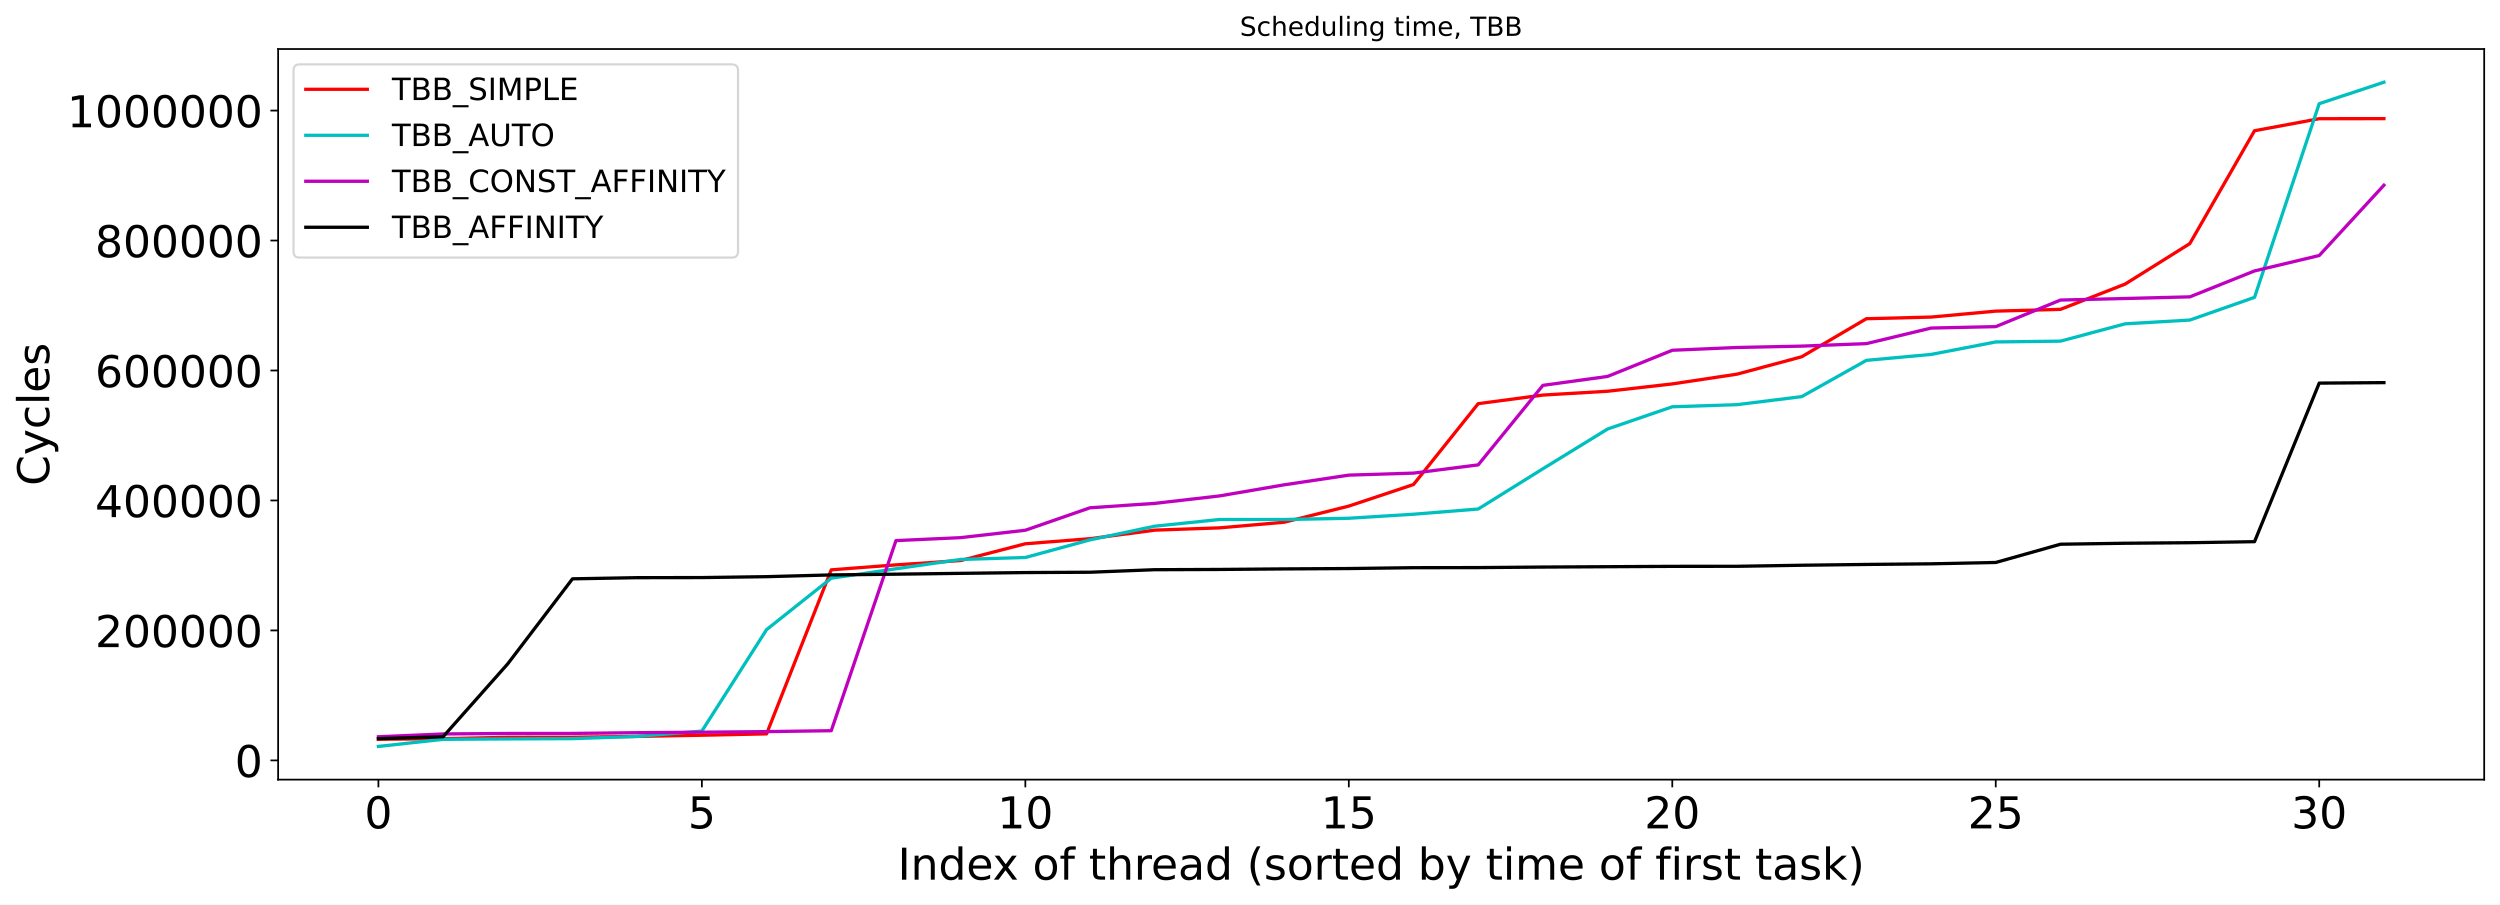
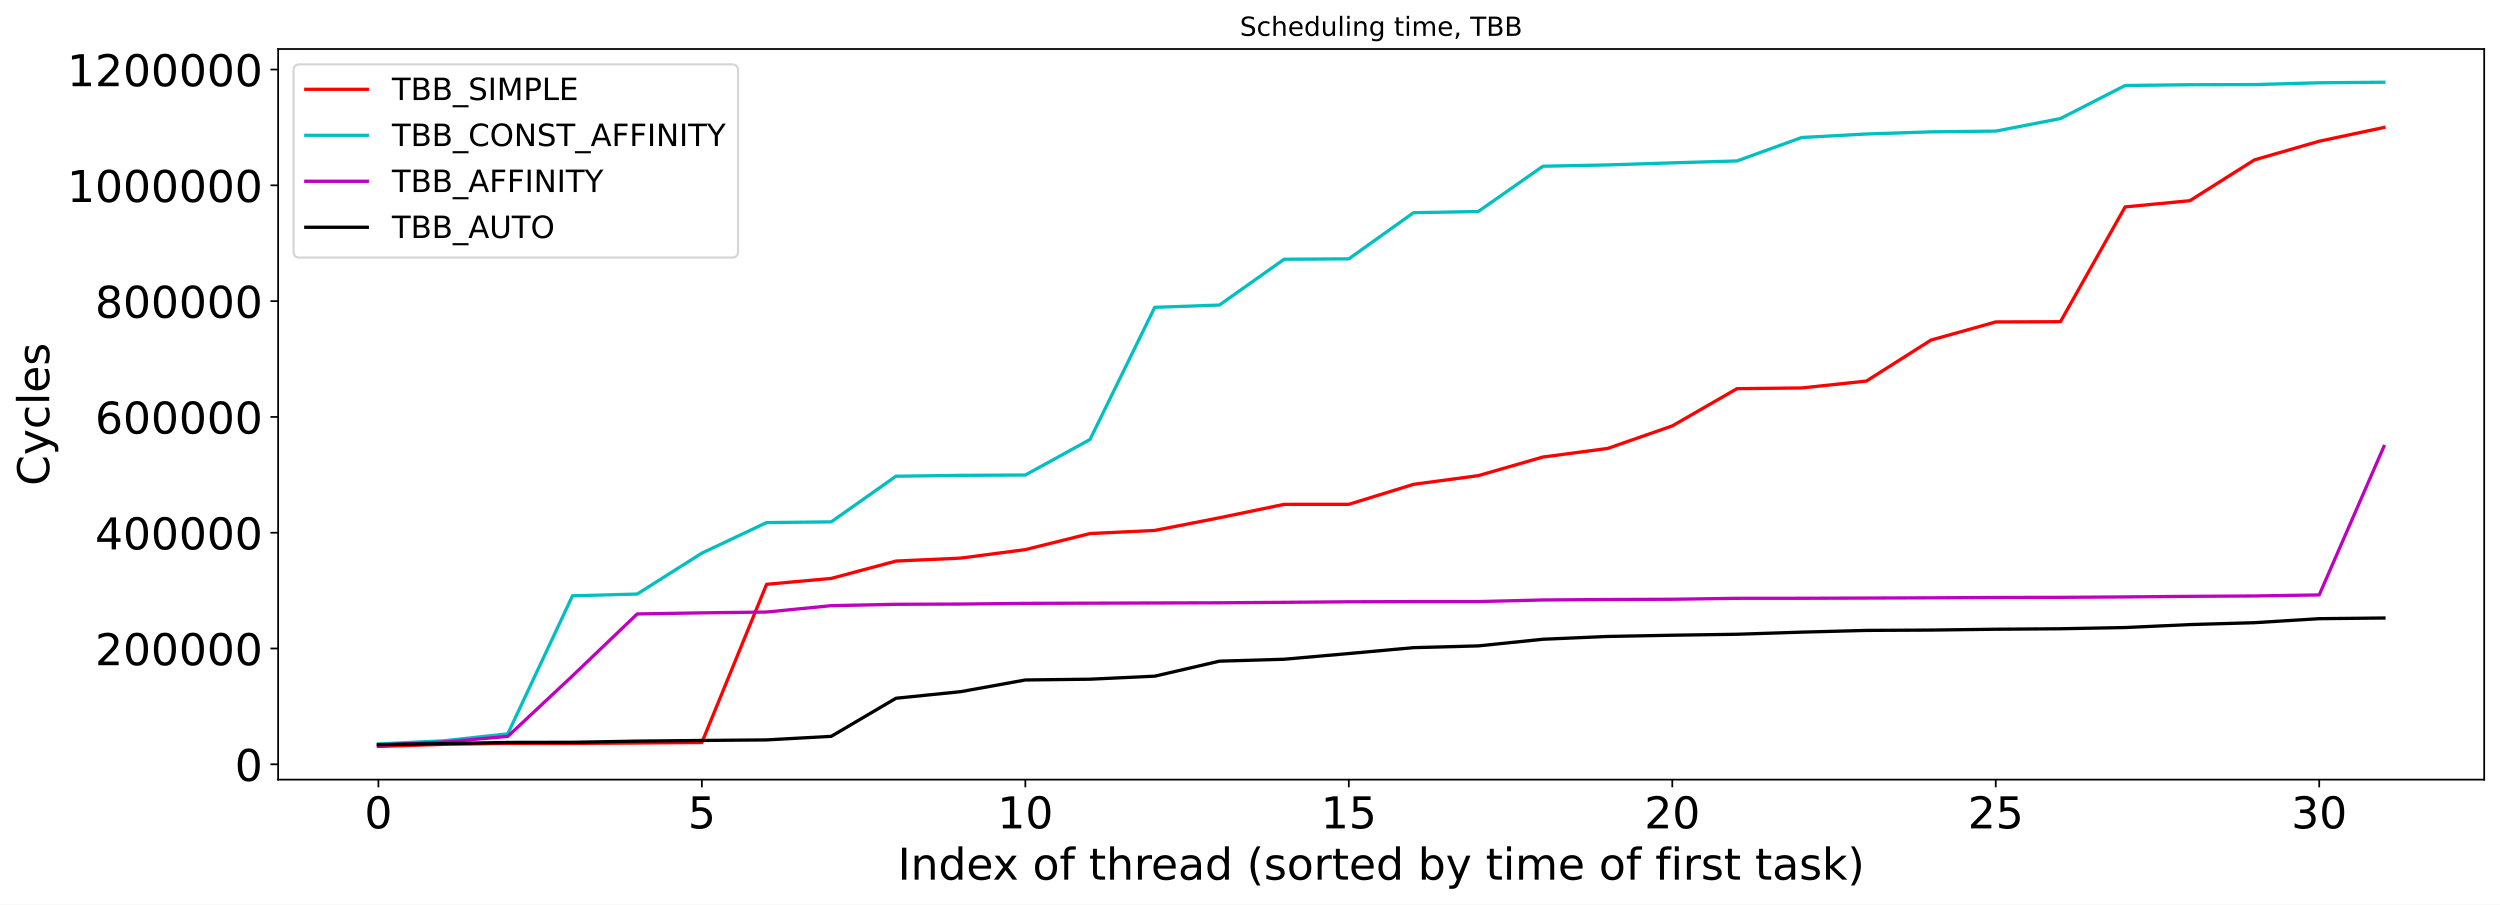
<svg xmlns="http://www.w3.org/2000/svg" xmlns:xlink="http://www.w3.org/1999/xlink" width="1138.231pt" height="411.871pt" viewBox="0 0 1138.231 411.871" version="1.1">
  <defs>
    <style type="text/css">*{stroke-linejoin: round; stroke-linecap: butt}</style>
  </defs>
  <g id="figure_1">
    <g id="patch_1">
      <path d="M 0 411.871  L 1138.231 411.871  L 1138.231 0  L 0 0  z " style="fill: #ffffff" />
    </g>
    <g id="axes_1">
      <g id="patch_2">
        <path d="M 126.631 354.958  L 1131.031 354.958  L 1131.031 22.318  L 126.631 22.318  z " style="fill: #ffffff" />
      </g>
      <g id="matplotlib.axis_1">
        <g id="xtick_1">
          <g id="line2d_1">
            <defs>
-               <path id="m6d38d737e7" d="M 0 0  L 0 3.5  " style="stroke: #000000; stroke-width: 0.8" />
-             </defs>
-             <g>
-               <use xlink:href="#m6d38d737e7" x="172.286" y="354.958" style="stroke: #000000; stroke-width: 0.8" />
+               <path id="m5d845eb200" d="M 0 0  L 0 3.5  " style="stroke: #000000; stroke-width: 0.8" />
+             </defs>
+             <g>
+               <use xlink:href="#m5d845eb200" x="172.286" y="354.958" style="stroke: #000000; stroke-width: 0.8" />
            </g>
          </g>
          <g id="text_1">
            <g transform="translate(165.9233 377.155) scale(0.2 -0.2)">
              <defs>
                <path id="DejaVuSans-30" d="M 2034 4250  Q 1547 4250 1301 3770  Q 1056 3291 1056 2328  Q 1056 1369 1301 889  Q 1547 409 2034 409  Q 2525 409 2770 889  Q 3016 1369 3016 2328  Q 3016 3291 2770 3770  Q 2525 4250 2034 4250  z M 2034 4750  Q 2819 4750 3233 4129  Q 3647 3509 3647 2328  Q 3647 1150 3233 529  Q 2819 -91 2034 -91  Q 1250 -91 836 529  Q 422 1150 422 2328  Q 422 3509 836 4129  Q 1250 4750 2034 4750  z " transform="scale(0.015625)" />
              </defs>
              <use xlink:href="#DejaVuSans-30" />
            </g>
          </g>
        </g>
        <g id="xtick_2">
          <g id="line2d_2">
            <g>
-               <use xlink:href="#m6d38d737e7" x="319.559" y="354.958" style="stroke: #000000; stroke-width: 0.8" />
+               <use xlink:href="#m5d845eb200" x="319.559" y="354.958" style="stroke: #000000; stroke-width: 0.8" />
            </g>
          </g>
          <g id="text_2">
            <g transform="translate(313.196 377.155) scale(0.2 -0.2)">
              <defs>
                <path id="DejaVuSans-35" d="M 691 4666  L 3169 4666  L 3169 4134  L 1269 4134  L 1269 2991  Q 1406 3038 1543 3061  Q 1681 3084 1819 3084  Q 2600 3084 3056 2656  Q 3513 2228 3513 1497  Q 3513 744 3044 326  Q 2575 -91 1722 -91  Q 1428 -91 1123 -41  Q 819 9 494 109  L 494 744  Q 775 591 1075 516  Q 1375 441 1709 441  Q 2250 441 2565 725  Q 2881 1009 2881 1497  Q 2881 1984 2565 2268  Q 2250 2553 1709 2553  Q 1456 2553 1204 2497  Q 953 2441 691 2322  L 691 4666  z " transform="scale(0.015625)" />
              </defs>
              <use xlink:href="#DejaVuSans-35" />
            </g>
          </g>
        </g>
        <g id="xtick_3">
          <g id="line2d_3">
            <g>
-               <use xlink:href="#m6d38d737e7" x="466.831" y="354.958" style="stroke: #000000; stroke-width: 0.8" />
+               <use xlink:href="#m5d845eb200" x="466.831" y="354.958" style="stroke: #000000; stroke-width: 0.8" />
            </g>
          </g>
          <g id="text_3">
            <g transform="translate(454.1062 377.155) scale(0.2 -0.2)">
              <defs>
                <path id="DejaVuSans-31" d="M 794 531  L 1825 531  L 1825 4091  L 703 3866  L 703 4441  L 1819 4666  L 2450 4666  L 2450 531  L 3481 531  L 3481 0  L 794 0  L 794 531  z " transform="scale(0.015625)" />
              </defs>
              <use xlink:href="#DejaVuSans-31" />
              <use xlink:href="#DejaVuSans-30" x="63.623" />
            </g>
          </g>
        </g>
        <g id="xtick_4">
          <g id="line2d_4">
            <g>
-               <use xlink:href="#m6d38d737e7" x="614.104" y="354.958" style="stroke: #000000; stroke-width: 0.8" />
+               <use xlink:href="#m5d845eb200" x="614.104" y="354.958" style="stroke: #000000; stroke-width: 0.8" />
            </g>
          </g>
          <g id="text_4">
            <g transform="translate(601.379 377.155) scale(0.2 -0.2)">
              <use xlink:href="#DejaVuSans-31" />
              <use xlink:href="#DejaVuSans-35" x="63.623" />
            </g>
          </g>
        </g>
        <g id="xtick_5">
          <g id="line2d_5">
            <g>
-               <use xlink:href="#m6d38d737e7" x="761.377" y="354.958" style="stroke: #000000; stroke-width: 0.8" />
+               <use xlink:href="#m5d845eb200" x="761.377" y="354.958" style="stroke: #000000; stroke-width: 0.8" />
            </g>
          </g>
          <g id="text_5">
            <g transform="translate(748.6517 377.155) scale(0.2 -0.2)">
              <defs>
                <path id="DejaVuSans-32" d="M 1228 531  L 3431 531  L 3431 0  L 469 0  L 469 531  Q 828 903 1448 1529  Q 2069 2156 2228 2338  Q 2531 2678 2651 2914  Q 2772 3150 2772 3378  Q 2772 3750 2511 3984  Q 2250 4219 1831 4219  Q 1534 4219 1204 4116  Q 875 4013 500 3803  L 500 4441  Q 881 4594 1212 4672  Q 1544 4750 1819 4750  Q 2544 4750 2975 4387  Q 3406 4025 3406 3419  Q 3406 3131 3298 2873  Q 3191 2616 2906 2266  Q 2828 2175 2409 1742  Q 1991 1309 1228 531  z " transform="scale(0.015625)" />
              </defs>
              <use xlink:href="#DejaVuSans-32" />
              <use xlink:href="#DejaVuSans-30" x="63.623" />
            </g>
          </g>
        </g>
        <g id="xtick_6">
          <g id="line2d_6">
            <g>
-               <use xlink:href="#m6d38d737e7" x="908.649" y="354.958" style="stroke: #000000; stroke-width: 0.8" />
+               <use xlink:href="#m5d845eb200" x="908.649" y="354.958" style="stroke: #000000; stroke-width: 0.8" />
            </g>
          </g>
          <g id="text_6">
            <g transform="translate(895.9244 377.155) scale(0.2 -0.2)">
              <use xlink:href="#DejaVuSans-32" />
              <use xlink:href="#DejaVuSans-35" x="63.623" />
            </g>
          </g>
        </g>
        <g id="xtick_7">
          <g id="line2d_7">
            <g>
-               <use xlink:href="#m6d38d737e7" x="1055.922" y="354.958" style="stroke: #000000; stroke-width: 0.8" />
+               <use xlink:href="#m5d845eb200" x="1055.922" y="354.958" style="stroke: #000000; stroke-width: 0.8" />
            </g>
          </g>
          <g id="text_7">
            <g transform="translate(1043.197 377.155) scale(0.2 -0.2)">
              <defs>
                <path id="DejaVuSans-33" d="M 2597 2516  Q 3050 2419 3304 2112  Q 3559 1806 3559 1356  Q 3559 666 3084 287  Q 2609 -91 1734 -91  Q 1441 -91 1130 -33  Q 819 25 488 141  L 488 750  Q 750 597 1062 519  Q 1375 441 1716 441  Q 2309 441 2620 675  Q 2931 909 2931 1356  Q 2931 1769 2642 2001  Q 2353 2234 1838 2234  L 1294 2234  L 1294 2753  L 1863 2753  Q 2328 2753 2575 2939  Q 2822 3125 2822 3475  Q 2822 3834 2567 4026  Q 2313 4219 1838 4219  Q 1578 4219 1281 4162  Q 984 4106 628 3988  L 628 4550  Q 988 4650 1302 4700  Q 1616 4750 1894 4750  Q 2613 4750 3031 4423  Q 3450 4097 3450 3541  Q 3450 3153 3228 2886  Q 3006 2619 2597 2516  z " transform="scale(0.015625)" />
              </defs>
              <use xlink:href="#DejaVuSans-33" />
              <use xlink:href="#DejaVuSans-30" x="63.623" />
            </g>
          </g>
        </g>
        <g id="text_8">
          <g transform="translate(408.7109 400.5113) scale(0.2 -0.2)">
            <defs>
              <path id="DejaVuSans-49" d="M 628 4666  L 1259 4666  L 1259 0  L 628 0  L 628 4666  z " transform="scale(0.015625)" />
              <path id="DejaVuSans-6e" d="M 3513 2113  L 3513 0  L 2938 0  L 2938 2094  Q 2938 2591 2744 2837  Q 2550 3084 2163 3084  Q 1697 3084 1428 2787  Q 1159 2491 1159 1978  L 1159 0  L 581 0  L 581 3500  L 1159 3500  L 1159 2956  Q 1366 3272 1645 3428  Q 1925 3584 2291 3584  Q 2894 3584 3203 3211  Q 3513 2838 3513 2113  z " transform="scale(0.015625)" />
              <path id="DejaVuSans-64" d="M 2906 2969  L 2906 4863  L 3481 4863  L 3481 0  L 2906 0  L 2906 525  Q 2725 213 2448 61  Q 2172 -91 1784 -91  Q 1150 -91 751 415  Q 353 922 353 1747  Q 353 2572 751 3078  Q 1150 3584 1784 3584  Q 2172 3584 2448 3432  Q 2725 3281 2906 2969  z M 947 1747  Q 947 1113 1208 752  Q 1469 391 1925 391  Q 2381 391 2643 752  Q 2906 1113 2906 1747  Q 2906 2381 2643 2742  Q 2381 3103 1925 3103  Q 1469 3103 1208 2742  Q 947 2381 947 1747  z " transform="scale(0.015625)" />
              <path id="DejaVuSans-65" d="M 3597 1894  L 3597 1613  L 953 1613  Q 991 1019 1311 708  Q 1631 397 2203 397  Q 2534 397 2845 478  Q 3156 559 3463 722  L 3463 178  Q 3153 47 2828 -22  Q 2503 -91 2169 -91  Q 1331 -91 842 396  Q 353 884 353 1716  Q 353 2575 817 3079  Q 1281 3584 2069 3584  Q 2775 3584 3186 3129  Q 3597 2675 3597 1894  z M 3022 2063  Q 3016 2534 2758 2815  Q 2500 3097 2075 3097  Q 1594 3097 1305 2825  Q 1016 2553 972 2059  L 3022 2063  z " transform="scale(0.015625)" />
              <path id="DejaVuSans-78" d="M 3513 3500  L 2247 1797  L 3578 0  L 2900 0  L 1881 1375  L 863 0  L 184 0  L 1544 1831  L 300 3500  L 978 3500  L 1906 2253  L 2834 3500  L 3513 3500  z " transform="scale(0.015625)" />
              <path id="DejaVuSans-20" transform="scale(0.015625)" />
              <path id="DejaVuSans-6f" d="M 1959 3097  Q 1497 3097 1228 2736  Q 959 2375 959 1747  Q 959 1119 1226 758  Q 1494 397 1959 397  Q 2419 397 2687 759  Q 2956 1122 2956 1747  Q 2956 2369 2687 2733  Q 2419 3097 1959 3097  z M 1959 3584  Q 2709 3584 3137 3096  Q 3566 2609 3566 1747  Q 3566 888 3137 398  Q 2709 -91 1959 -91  Q 1206 -91 779 398  Q 353 888 353 1747  Q 353 2609 779 3096  Q 1206 3584 1959 3584  z " transform="scale(0.015625)" />
              <path id="DejaVuSans-66" d="M 2375 4863  L 2375 4384  L 1825 4384  Q 1516 4384 1395 4259  Q 1275 4134 1275 3809  L 1275 3500  L 2222 3500  L 2222 3053  L 1275 3053  L 1275 0  L 697 0  L 697 3053  L 147 3053  L 147 3500  L 697 3500  L 697 3744  Q 697 4328 969 4595  Q 1241 4863 1831 4863  L 2375 4863  z " transform="scale(0.015625)" />
              <path id="DejaVuSans-74" d="M 1172 4494  L 1172 3500  L 2356 3500  L 2356 3053  L 1172 3053  L 1172 1153  Q 1172 725 1289 603  Q 1406 481 1766 481  L 2356 481  L 2356 0  L 1766 0  Q 1100 0 847 248  Q 594 497 594 1153  L 594 3053  L 172 3053  L 172 3500  L 594 3500  L 594 4494  L 1172 4494  z " transform="scale(0.015625)" />
              <path id="DejaVuSans-68" d="M 3513 2113  L 3513 0  L 2938 0  L 2938 2094  Q 2938 2591 2744 2837  Q 2550 3084 2163 3084  Q 1697 3084 1428 2787  Q 1159 2491 1159 1978  L 1159 0  L 581 0  L 581 4863  L 1159 4863  L 1159 2956  Q 1366 3272 1645 3428  Q 1925 3584 2291 3584  Q 2894 3584 3203 3211  Q 3513 2838 3513 2113  z " transform="scale(0.015625)" />
              <path id="DejaVuSans-72" d="M 2631 2963  Q 2534 3019 2420 3045  Q 2306 3072 2169 3072  Q 1681 3072 1420 2755  Q 1159 2438 1159 1844  L 1159 0  L 581 0  L 581 3500  L 1159 3500  L 1159 2956  Q 1341 3275 1631 3429  Q 1922 3584 2338 3584  Q 2397 3584 2469 3576  Q 2541 3569 2628 3553  L 2631 2963  z " transform="scale(0.015625)" />
              <path id="DejaVuSans-61" d="M 2194 1759  Q 1497 1759 1228 1600  Q 959 1441 959 1056  Q 959 750 1161 570  Q 1363 391 1709 391  Q 2188 391 2477 730  Q 2766 1069 2766 1631  L 2766 1759  L 2194 1759  z M 3341 1997  L 3341 0  L 2766 0  L 2766 531  Q 2569 213 2275 61  Q 1981 -91 1556 -91  Q 1019 -91 701 211  Q 384 513 384 1019  Q 384 1609 779 1909  Q 1175 2209 1959 2209  L 2766 2209  L 2766 2266  Q 2766 2663 2505 2880  Q 2244 3097 1772 3097  Q 1472 3097 1187 3025  Q 903 2953 641 2809  L 641 3341  Q 956 3463 1253 3523  Q 1550 3584 1831 3584  Q 2591 3584 2966 3190  Q 3341 2797 3341 1997  z " transform="scale(0.015625)" />
              <path id="DejaVuSans-28" d="M 1984 4856  Q 1566 4138 1362 3434  Q 1159 2731 1159 2009  Q 1159 1288 1364 580  Q 1569 -128 1984 -844  L 1484 -844  Q 1016 -109 783 600  Q 550 1309 550 2009  Q 550 2706 781 3412  Q 1013 4119 1484 4856  L 1984 4856  z " transform="scale(0.015625)" />
              <path id="DejaVuSans-73" d="M 2834 3397  L 2834 2853  Q 2591 2978 2328 3040  Q 2066 3103 1784 3103  Q 1356 3103 1142 2972  Q 928 2841 928 2578  Q 928 2378 1081 2264  Q 1234 2150 1697 2047  L 1894 2003  Q 2506 1872 2764 1633  Q 3022 1394 3022 966  Q 3022 478 2636 193  Q 2250 -91 1575 -91  Q 1294 -91 989 -36  Q 684 19 347 128  L 347 722  Q 666 556 975 473  Q 1284 391 1588 391  Q 1994 391 2212 530  Q 2431 669 2431 922  Q 2431 1156 2273 1281  Q 2116 1406 1581 1522  L 1381 1569  Q 847 1681 609 1914  Q 372 2147 372 2553  Q 372 3047 722 3315  Q 1072 3584 1716 3584  Q 2034 3584 2315 3537  Q 2597 3491 2834 3397  z " transform="scale(0.015625)" />
              <path id="DejaVuSans-62" d="M 3116 1747  Q 3116 2381 2855 2742  Q 2594 3103 2138 3103  Q 1681 3103 1420 2742  Q 1159 2381 1159 1747  Q 1159 1113 1420 752  Q 1681 391 2138 391  Q 2594 391 2855 752  Q 3116 1113 3116 1747  z M 1159 2969  Q 1341 3281 1617 3432  Q 1894 3584 2278 3584  Q 2916 3584 3314 3078  Q 3713 2572 3713 1747  Q 3713 922 3314 415  Q 2916 -91 2278 -91  Q 1894 -91 1617 61  Q 1341 213 1159 525  L 1159 0  L 581 0  L 581 4863  L 1159 4863  L 1159 2969  z " transform="scale(0.015625)" />
              <path id="DejaVuSans-79" d="M 2059 -325  Q 1816 -950 1584 -1140  Q 1353 -1331 966 -1331  L 506 -1331  L 506 -850  L 844 -850  Q 1081 -850 1212 -737  Q 1344 -625 1503 -206  L 1606 56  L 191 3500  L 800 3500  L 1894 763  L 2988 3500  L 3597 3500  L 2059 -325  z " transform="scale(0.015625)" />
              <path id="DejaVuSans-69" d="M 603 3500  L 1178 3500  L 1178 0  L 603 0  L 603 3500  z M 603 4863  L 1178 4863  L 1178 4134  L 603 4134  L 603 4863  z " transform="scale(0.015625)" />
              <path id="DejaVuSans-6d" d="M 3328 2828  Q 3544 3216 3844 3400  Q 4144 3584 4550 3584  Q 5097 3584 5394 3201  Q 5691 2819 5691 2113  L 5691 0  L 5113 0  L 5113 2094  Q 5113 2597 4934 2840  Q 4756 3084 4391 3084  Q 3944 3084 3684 2787  Q 3425 2491 3425 1978  L 3425 0  L 2847 0  L 2847 2094  Q 2847 2600 2669 2842  Q 2491 3084 2119 3084  Q 1678 3084 1418 2786  Q 1159 2488 1159 1978  L 1159 0  L 581 0  L 581 3500  L 1159 3500  L 1159 2956  Q 1356 3278 1631 3431  Q 1906 3584 2284 3584  Q 2666 3584 2933 3390  Q 3200 3197 3328 2828  z " transform="scale(0.015625)" />
              <path id="DejaVuSans-6b" d="M 581 4863  L 1159 4863  L 1159 1991  L 2875 3500  L 3609 3500  L 1753 1863  L 3688 0  L 2938 0  L 1159 1709  L 1159 0  L 581 0  L 581 4863  z " transform="scale(0.015625)" />
              <path id="DejaVuSans-29" d="M 513 4856  L 1013 4856  Q 1481 4119 1714 3412  Q 1947 2706 1947 2009  Q 1947 1309 1714 600  Q 1481 -109 1013 -844  L 513 -844  Q 928 -128 1133 580  Q 1338 1288 1338 2009  Q 1338 2731 1133 3434  Q 928 4138 513 4856  z " transform="scale(0.015625)" />
            </defs>
            <use xlink:href="#DejaVuSans-49" />
            <use xlink:href="#DejaVuSans-6e" x="29.492" />
            <use xlink:href="#DejaVuSans-64" x="92.871" />
            <use xlink:href="#DejaVuSans-65" x="156.348" />
            <use xlink:href="#DejaVuSans-78" x="216.121" />
            <use xlink:href="#DejaVuSans-20" x="275.301" />
            <use xlink:href="#DejaVuSans-6f" x="307.088" />
            <use xlink:href="#DejaVuSans-66" x="368.27" />
            <use xlink:href="#DejaVuSans-20" x="403.475" />
            <use xlink:href="#DejaVuSans-74" x="435.262" />
            <use xlink:href="#DejaVuSans-68" x="474.471" />
            <use xlink:href="#DejaVuSans-72" x="537.85" />
            <use xlink:href="#DejaVuSans-65" x="576.713" />
            <use xlink:href="#DejaVuSans-61" x="638.236" />
            <use xlink:href="#DejaVuSans-64" x="699.516" />
            <use xlink:href="#DejaVuSans-20" x="762.992" />
            <use xlink:href="#DejaVuSans-28" x="794.779" />
            <use xlink:href="#DejaVuSans-73" x="833.793" />
            <use xlink:href="#DejaVuSans-6f" x="885.893" />
            <use xlink:href="#DejaVuSans-72" x="947.074" />
            <use xlink:href="#DejaVuSans-74" x="988.188" />
            <use xlink:href="#DejaVuSans-65" x="1027.396" />
            <use xlink:href="#DejaVuSans-64" x="1088.92" />
            <use xlink:href="#DejaVuSans-20" x="1152.396" />
            <use xlink:href="#DejaVuSans-62" x="1184.184" />
            <use xlink:href="#DejaVuSans-79" x="1247.66" />
            <use xlink:href="#DejaVuSans-20" x="1306.84" />
            <use xlink:href="#DejaVuSans-74" x="1338.627" />
            <use xlink:href="#DejaVuSans-69" x="1377.836" />
            <use xlink:href="#DejaVuSans-6d" x="1405.619" />
            <use xlink:href="#DejaVuSans-65" x="1503.031" />
            <use xlink:href="#DejaVuSans-20" x="1564.555" />
            <use xlink:href="#DejaVuSans-6f" x="1596.342" />
            <use xlink:href="#DejaVuSans-66" x="1657.523" />
            <use xlink:href="#DejaVuSans-20" x="1692.729" />
            <use xlink:href="#DejaVuSans-66" x="1724.516" />
            <use xlink:href="#DejaVuSans-69" x="1759.721" />
            <use xlink:href="#DejaVuSans-72" x="1787.504" />
            <use xlink:href="#DejaVuSans-73" x="1828.617" />
            <use xlink:href="#DejaVuSans-74" x="1880.717" />
            <use xlink:href="#DejaVuSans-20" x="1919.926" />
            <use xlink:href="#DejaVuSans-74" x="1951.713" />
            <use xlink:href="#DejaVuSans-61" x="1990.922" />
            <use xlink:href="#DejaVuSans-73" x="2052.201" />
            <use xlink:href="#DejaVuSans-6b" x="2104.301" />
            <use xlink:href="#DejaVuSans-29" x="2162.211" />
          </g>
        </g>
      </g>
      <g id="matplotlib.axis_2">
        <g id="ytick_1">
          <g id="line2d_8">
            <defs>
-               <path id="m680ac8a73b" d="M 0 0  L -3.5 0  " style="stroke: #000000; stroke-width: 0.8" />
-             </defs>
-             <g>
-               <use xlink:href="#m680ac8a73b" x="126.631" y="346.2" style="stroke: #000000; stroke-width: 0.8" />
+               <path id="mf49d01451c" d="M 0 0  L -3.5 0  " style="stroke: #000000; stroke-width: 0.8" />
+             </defs>
+             <g>
+               <use xlink:href="#mf49d01451c" x="126.631" y="347.982" style="stroke: #000000; stroke-width: 0.8" />
            </g>
          </g>
          <g id="text_9">
-             <g transform="translate(106.9062 353.7986) scale(0.2 -0.2)">
+             <g transform="translate(106.9062 355.5808) scale(0.2 -0.2)">
              <use xlink:href="#DejaVuSans-30" />
            </g>
          </g>
        </g>
        <g id="ytick_2">
          <g id="line2d_9">
            <g>
-               <use xlink:href="#m680ac8a73b" x="126.631" y="287.029" style="stroke: #000000; stroke-width: 0.8" />
+               <use xlink:href="#mf49d01451c" x="126.631" y="295.262" style="stroke: #000000; stroke-width: 0.8" />
            </g>
          </g>
          <g id="text_10">
-             <g transform="translate(43.28125 294.6276) scale(0.2 -0.2)">
+             <g transform="translate(43.28125 302.8603) scale(0.2 -0.2)">
              <use xlink:href="#DejaVuSans-32" />
              <use xlink:href="#DejaVuSans-30" x="63.623" />
              <use xlink:href="#DejaVuSans-30" x="127.246" />
              <use xlink:href="#DejaVuSans-30" x="190.869" />
              <use xlink:href="#DejaVuSans-30" x="254.492" />
              <use xlink:href="#DejaVuSans-30" x="318.115" />
            </g>
          </g>
        </g>
        <g id="ytick_3">
          <g id="line2d_10">
            <g>
-               <use xlink:href="#m680ac8a73b" x="126.631" y="227.858" style="stroke: #000000; stroke-width: 0.8" />
+               <use xlink:href="#mf49d01451c" x="126.631" y="242.541" style="stroke: #000000; stroke-width: 0.8" />
            </g>
          </g>
          <g id="text_11">
-             <g transform="translate(43.28125 235.4566) scale(0.2 -0.2)">
+             <g transform="translate(43.28125 250.1397) scale(0.2 -0.2)">
              <defs>
                <path id="DejaVuSans-34" d="M 2419 4116  L 825 1625  L 2419 1625  L 2419 4116  z M 2253 4666  L 3047 4666  L 3047 1625  L 3713 1625  L 3713 1100  L 3047 1100  L 3047 0  L 2419 0  L 2419 1100  L 313 1100  L 313 1709  L 2253 4666  z " transform="scale(0.015625)" />
              </defs>
              <use xlink:href="#DejaVuSans-34" />
              <use xlink:href="#DejaVuSans-30" x="63.623" />
              <use xlink:href="#DejaVuSans-30" x="127.246" />
              <use xlink:href="#DejaVuSans-30" x="190.869" />
              <use xlink:href="#DejaVuSans-30" x="254.492" />
              <use xlink:href="#DejaVuSans-30" x="318.115" />
            </g>
          </g>
        </g>
        <g id="ytick_4">
          <g id="line2d_11">
            <g>
-               <use xlink:href="#m680ac8a73b" x="126.631" y="168.687" style="stroke: #000000; stroke-width: 0.8" />
+               <use xlink:href="#mf49d01451c" x="126.631" y="189.821" style="stroke: #000000; stroke-width: 0.8" />
            </g>
          </g>
          <g id="text_12">
-             <g transform="translate(43.28125 176.2856) scale(0.2 -0.2)">
+             <g transform="translate(43.28125 197.4191) scale(0.2 -0.2)">
              <defs>
                <path id="DejaVuSans-36" d="M 2113 2584  Q 1688 2584 1439 2293  Q 1191 2003 1191 1497  Q 1191 994 1439 701  Q 1688 409 2113 409  Q 2538 409 2786 701  Q 3034 994 3034 1497  Q 3034 2003 2786 2293  Q 2538 2584 2113 2584  z M 3366 4563  L 3366 3988  Q 3128 4100 2886 4159  Q 2644 4219 2406 4219  Q 1781 4219 1451 3797  Q 1122 3375 1075 2522  Q 1259 2794 1537 2939  Q 1816 3084 2150 3084  Q 2853 3084 3261 2657  Q 3669 2231 3669 1497  Q 3669 778 3244 343  Q 2819 -91 2113 -91  Q 1303 -91 875 529  Q 447 1150 447 2328  Q 447 3434 972 4092  Q 1497 4750 2381 4750  Q 2619 4750 2861 4703  Q 3103 4656 3366 4563  z " transform="scale(0.015625)" />
              </defs>
              <use xlink:href="#DejaVuSans-36" />
              <use xlink:href="#DejaVuSans-30" x="63.623" />
              <use xlink:href="#DejaVuSans-30" x="127.246" />
              <use xlink:href="#DejaVuSans-30" x="190.869" />
              <use xlink:href="#DejaVuSans-30" x="254.492" />
              <use xlink:href="#DejaVuSans-30" x="318.115" />
            </g>
          </g>
        </g>
        <g id="ytick_5">
          <g id="line2d_12">
            <g>
-               <use xlink:href="#m680ac8a73b" x="126.631" y="109.516" style="stroke: #000000; stroke-width: 0.8" />
+               <use xlink:href="#mf49d01451c" x="126.631" y="137.1" style="stroke: #000000; stroke-width: 0.8" />
            </g>
          </g>
          <g id="text_13">
-             <g transform="translate(43.28125 117.1146) scale(0.2 -0.2)">
+             <g transform="translate(43.28125 144.6985) scale(0.2 -0.2)">
              <defs>
                <path id="DejaVuSans-38" d="M 2034 2216  Q 1584 2216 1326 1975  Q 1069 1734 1069 1313  Q 1069 891 1326 650  Q 1584 409 2034 409  Q 2484 409 2743 651  Q 3003 894 3003 1313  Q 3003 1734 2745 1975  Q 2488 2216 2034 2216  z M 1403 2484  Q 997 2584 770 2862  Q 544 3141 544 3541  Q 544 4100 942 4425  Q 1341 4750 2034 4750  Q 2731 4750 3128 4425  Q 3525 4100 3525 3541  Q 3525 3141 3298 2862  Q 3072 2584 2669 2484  Q 3125 2378 3379 2068  Q 3634 1759 3634 1313  Q 3634 634 3220 271  Q 2806 -91 2034 -91  Q 1263 -91 848 271  Q 434 634 434 1313  Q 434 1759 690 2068  Q 947 2378 1403 2484  z M 1172 3481  Q 1172 3119 1398 2916  Q 1625 2713 2034 2713  Q 2441 2713 2670 2916  Q 2900 3119 2900 3481  Q 2900 3844 2670 4047  Q 2441 4250 2034 4250  Q 1625 4250 1398 4047  Q 1172 3844 1172 3481  z " transform="scale(0.015625)" />
              </defs>
              <use xlink:href="#DejaVuSans-38" />
              <use xlink:href="#DejaVuSans-30" x="63.623" />
              <use xlink:href="#DejaVuSans-30" x="127.246" />
              <use xlink:href="#DejaVuSans-30" x="190.869" />
              <use xlink:href="#DejaVuSans-30" x="254.492" />
              <use xlink:href="#DejaVuSans-30" x="318.115" />
            </g>
          </g>
        </g>
        <g id="ytick_6">
          <g id="line2d_13">
            <g>
-               <use xlink:href="#m680ac8a73b" x="126.631" y="50.345" style="stroke: #000000; stroke-width: 0.8" />
+               <use xlink:href="#mf49d01451c" x="126.631" y="84.379" style="stroke: #000000; stroke-width: 0.8" />
            </g>
          </g>
          <g id="text_14">
-             <g transform="translate(30.55625 57.94354) scale(0.2 -0.2)">
+             <g transform="translate(30.55625 91.97792) scale(0.2 -0.2)">
              <use xlink:href="#DejaVuSans-31" />
              <use xlink:href="#DejaVuSans-30" x="63.623" />
              <use xlink:href="#DejaVuSans-30" x="127.246" />
              <use xlink:href="#DejaVuSans-30" x="190.869" />
              <use xlink:href="#DejaVuSans-30" x="254.492" />
              <use xlink:href="#DejaVuSans-30" x="318.115" />
              <use xlink:href="#DejaVuSans-30" x="381.738" />
            </g>
          </g>
        </g>
-         <g id="text_15">
+         <g id="ytick_7">
+           <g id="line2d_14">
+             <g>
+               <use xlink:href="#mf49d01451c" x="126.631" y="31.659" style="stroke: #000000; stroke-width: 0.8" />
+             </g>
+           </g>
+           <g id="text_15">
+             <g transform="translate(30.55625 39.25733) scale(0.2 -0.2)">
+               <use xlink:href="#DejaVuSans-31" />
+               <use xlink:href="#DejaVuSans-32" x="63.623" />
+               <use xlink:href="#DejaVuSans-30" x="127.246" />
+               <use xlink:href="#DejaVuSans-30" x="190.869" />
+               <use xlink:href="#DejaVuSans-30" x="254.492" />
+               <use xlink:href="#DejaVuSans-30" x="318.115" />
+               <use xlink:href="#DejaVuSans-30" x="381.738" />
+             </g>
+           </g>
+         </g>
+         <g id="text_16">
          <g transform="translate(22.39688 221.1788) rotate(-90) scale(0.2 -0.2)">
            <defs>
              <path id="DejaVuSans-43" d="M 4122 4306  L 4122 3641  Q 3803 3938 3442 4084  Q 3081 4231 2675 4231  Q 1875 4231 1450 3742  Q 1025 3253 1025 2328  Q 1025 1406 1450 917  Q 1875 428 2675 428  Q 3081 428 3442 575  Q 3803 722 4122 1019  L 4122 359  Q 3791 134 3420 21  Q 3050 -91 2638 -91  Q 1578 -91 968 557  Q 359 1206 359 2328  Q 359 3453 968 4101  Q 1578 4750 2638 4750  Q 3056 4750 3426 4639  Q 3797 4528 4122 4306  z " transform="scale(0.015625)" />
              <path id="DejaVuSans-63" d="M 3122 3366  L 3122 2828  Q 2878 2963 2633 3030  Q 2388 3097 2138 3097  Q 1578 3097 1268 2742  Q 959 2388 959 1747  Q 959 1106 1268 751  Q 1578 397 2138 397  Q 2388 397 2633 464  Q 2878 531 3122 666  L 3122 134  Q 2881 22 2623 -34  Q 2366 -91 2075 -91  Q 1284 -91 818 406  Q 353 903 353 1747  Q 353 2603 823 3093  Q 1294 3584 2113 3584  Q 2378 3584 2631 3529  Q 2884 3475 3122 3366  z " transform="scale(0.015625)" />
              <path id="DejaVuSans-6c" d="M 603 4863  L 1178 4863  L 1178 0  L 603 0  L 603 4863  z " transform="scale(0.015625)" />
            </defs>
            <use xlink:href="#DejaVuSans-43" />
            <use xlink:href="#DejaVuSans-79" x="69.824" />
            <use xlink:href="#DejaVuSans-63" x="129.004" />
            <use xlink:href="#DejaVuSans-6c" x="183.984" />
            <use xlink:href="#DejaVuSans-65" x="211.768" />
            <use xlink:href="#DejaVuSans-73" x="273.291" />
          </g>
        </g>
      </g>
-       <g id="line2d_14">
-         <path d="M 172.286 336.584  L 201.74 336.312  L 231.195 335.688  L 260.649 335.658  L 290.104 335.279  L 319.559 334.748  L 349.013 334.125  L 378.468 259.436  L 407.922 257.181  L 437.377 255.208  L 466.831 247.57  L 496.286 245.26  L 525.74 241.37  L 555.195 240.333  L 584.649 237.766  L 614.104 230.417  L 643.559 220.591  L 673.013 183.78  L 702.468 179.868  L 731.922 178.136  L 761.377 174.793  L 790.831 170.35  L 820.286 162.435  L 849.74 145.106  L 879.195 144.359  L 908.649 141.653  L 938.104 140.851  L 967.559 129.334  L 997.013 110.897  L 1026.468 59.52  L 1055.922 54.044  L 1085.377 54.011  " clip-path="url(#pdfefa7df45)" style="fill: none; stroke: #ff0000; stroke-width: 1.5; stroke-linecap: square" />
-       </g>
      <g id="line2d_15">
-         <path d="M 172.286 339.838  L 201.74 336.603  L 231.195 336.428  L 260.649 336.299  L 290.104 335.305  L 319.559 332.851  L 349.013 286.663  L 378.468 263.246  L 407.922 258.955  L 437.377 254.703  L 466.831 253.821  L 496.286 245.785  L 525.74 239.575  L 555.195 236.526  L 584.649 236.522  L 614.104 235.959  L 643.559 234.123  L 673.013 231.749  L 702.468 213.422  L 731.922 195.322  L 761.377 185.204  L 790.831 184.239  L 820.286 180.583  L 849.74 164.071  L 879.195 161.368  L 908.649 155.685  L 938.104 155.319  L 967.559 147.436  L 997.013 145.72  L 1026.468 135.38  L 1055.922 47.204  L 1085.377 37.438  " clip-path="url(#pdfefa7df45)" style="fill: none; stroke: #00bfbf; stroke-width: 1.5; stroke-linecap: square" />
+         <path d="M 172.286 339.838  L 201.74 338.889  L 231.195 338.466  L 260.649 338.465  L 290.104 338.297  L 319.559 338.054  L 349.013 266.036  L 378.468 263.341  L 407.922 255.443  L 437.377 254.098  L 466.831 250.226  L 496.286 242.914  L 525.74 241.497  L 555.195 235.736  L 584.649 229.627  L 614.104 229.615  L 643.559 220.505  L 673.013 216.559  L 702.468 208.074  L 731.922 204.175  L 761.377 193.902  L 790.831 176.961  L 820.286 176.628  L 849.74 173.495  L 879.195 154.815  L 908.649 146.575  L 938.104 146.47  L 967.559 94.206  L 997.013 91.374  L 1026.468 72.771  L 1055.922 64.284  L 1085.377 58.029  " clip-path="url(#p0e70e04778)" style="fill: none; stroke: #ff0000; stroke-width: 1.5; stroke-linecap: square" />
      </g>
      <g id="line2d_16">
-         <path d="M 172.286 335.443  L 201.74 334.16  L 231.195 333.945  L 260.649 333.917  L 290.104 333.585  L 319.559 333.368  L 349.013 333.1  L 378.468 332.681  L 407.922 246.136  L 437.377 244.778  L 466.831 241.411  L 496.286 231.18  L 525.74 229.182  L 555.195 225.794  L 584.649 220.735  L 614.104 216.32  L 643.559 215.403  L 673.013 211.651  L 702.468 175.449  L 731.922 171.385  L 761.377 159.475  L 790.831 158.209  L 820.286 157.588  L 849.74 156.456  L 879.195 149.362  L 908.649 148.71  L 938.104 136.612  L 967.559 135.902  L 997.013 135.154  L 1026.468 123.351  L 1055.922 116.34  L 1085.377 84.328  " clip-path="url(#pdfefa7df45)" style="fill: none; stroke: #bf00bf; stroke-width: 1.5; stroke-linecap: square" />
+         <path d="M 172.286 338.709  L 201.74 337.3  L 231.195 334.108  L 260.649 271.264  L 290.104 270.464  L 319.559 251.825  L 349.013 237.934  L 378.468 237.596  L 407.922 216.824  L 437.377 216.422  L 466.831 216.268  L 496.286 200.086  L 525.74 139.927  L 555.195 138.883  L 584.649 118.033  L 614.104 117.852  L 643.559 96.842  L 673.013 96.306  L 702.468 75.685  L 731.922 75.087  L 761.377 74.15  L 790.831 73.279  L 820.286 62.599  L 849.74 61.002  L 879.195 60.03  L 908.649 59.691  L 938.104 53.983  L 967.559 38.925  L 997.013 38.576  L 1026.468 38.511  L 1055.922 37.689  L 1085.377 37.438  " clip-path="url(#p0e70e04778)" style="fill: none; stroke: #00bfbf; stroke-width: 1.5; stroke-linecap: square" />
      </g>
      <g id="line2d_17">
-         <path d="M 172.286 336.304  L 201.74 335.416  L 231.195 302.205  L 260.649 263.535  L 290.104 263.01  L 319.559 262.963  L 349.013 262.551  L 378.468 261.759  L 407.922 261.42  L 437.377 261.04  L 466.831 260.683  L 496.286 260.532  L 525.74 259.382  L 555.195 259.264  L 584.649 259.019  L 614.104 258.852  L 643.559 258.467  L 673.013 258.42  L 702.468 258.18  L 731.922 258.016  L 761.377 257.858  L 790.831 257.83  L 820.286 257.352  L 849.74 256.988  L 879.195 256.701  L 908.649 256.087  L 938.104 247.78  L 967.559 247.338  L 997.013 247.087  L 1026.468 246.614  L 1055.922 174.431  L 1085.377 174.207  " clip-path="url(#pdfefa7df45)" style="fill: none; stroke: #000000; stroke-width: 1.5; stroke-linecap: square" />
+         <path d="M 172.286 339.29  L 201.74 337.88  L 231.195 335.271  L 260.649 307.714  L 290.104 279.526  L 319.559 279.029  L 349.013 278.656  L 378.468 275.745  L 407.922 275.133  L 437.377 275.019  L 466.831 274.708  L 496.286 274.624  L 525.74 274.527  L 555.195 274.448  L 584.649 274.235  L 614.104 273.988  L 643.559 273.903  L 673.013 273.892  L 702.468 273.159  L 731.922 272.95  L 761.377 272.836  L 790.831 272.411  L 820.286 272.391  L 849.74 272.289  L 879.195 272.188  L 908.649 272.021  L 938.104 271.967  L 967.559 271.772  L 997.013 271.508  L 1026.468 271.338  L 1055.922 270.865  L 1085.377 203.279  " clip-path="url(#p0e70e04778)" style="fill: none; stroke: #bf00bf; stroke-width: 1.5; stroke-linecap: square" />
+       </g>
+       <g id="line2d_18">
+         <path d="M 172.286 339.021  L 201.74 338.585  L 231.195 338.025  L 260.649 337.962  L 290.104 337.428  L 319.559 337.122  L 349.013 336.874  L 378.468 335.244  L 407.922 317.907  L 437.377 314.91  L 466.831 309.586  L 496.286 309.235  L 525.74 307.851  L 555.195 301.026  L 584.649 300.148  L 614.104 297.547  L 643.559 294.869  L 673.013 294.073  L 702.468 291.048  L 731.922 289.77  L 761.377 289.213  L 790.831 288.775  L 820.286 287.811  L 849.74 287.023  L 879.195 286.866  L 908.649 286.486  L 938.104 286.267  L 967.559 285.716  L 997.013 284.369  L 1026.468 283.504  L 1055.922 281.684  L 1085.377 281.374  " clip-path="url(#p0e70e04778)" style="fill: none; stroke: #000000; stroke-width: 1.5; stroke-linecap: square" />
      </g>
      <g id="patch_3">
        <path d="M 126.631 354.958  L 126.631 22.318  " style="fill: none; stroke: #000000; stroke-width: 0.8; stroke-linejoin: miter; stroke-linecap: square" />
      </g>
      <g id="patch_4">
        <path d="M 1131.031 354.958  L 1131.031 22.318  " style="fill: none; stroke: #000000; stroke-width: 0.8; stroke-linejoin: miter; stroke-linecap: square" />
      </g>
      <g id="patch_5">
        <path d="M 126.631 354.958  L 1131.031 354.958  " style="fill: none; stroke: #000000; stroke-width: 0.8; stroke-linejoin: miter; stroke-linecap: square" />
      </g>
      <g id="patch_6">
        <path d="M 126.631 22.318  L 1131.031 22.318  " style="fill: none; stroke: #000000; stroke-width: 0.8; stroke-linejoin: miter; stroke-linecap: square" />
      </g>
-       <g id="text_16">
+       <g id="text_17">
        <g transform="translate(564.4981 16.31812) scale(0.12 -0.12)">
          <defs>
            <path id="DejaVuSans-53" d="M 3425 4513  L 3425 3897  Q 3066 4069 2747 4153  Q 2428 4238 2131 4238  Q 1616 4238 1336 4038  Q 1056 3838 1056 3469  Q 1056 3159 1242 3001  Q 1428 2844 1947 2747  L 2328 2669  Q 3034 2534 3370 2195  Q 3706 1856 3706 1288  Q 3706 609 3251 259  Q 2797 -91 1919 -91  Q 1588 -91 1214 -16  Q 841 59 441 206  L 441 856  Q 825 641 1194 531  Q 1563 422 1919 422  Q 2459 422 2753 634  Q 3047 847 3047 1241  Q 3047 1584 2836 1778  Q 2625 1972 2144 2069  L 1759 2144  Q 1053 2284 737 2584  Q 422 2884 422 3419  Q 422 4038 858 4394  Q 1294 4750 2059 4750  Q 2388 4750 2728 4690  Q 3069 4631 3425 4513  z " transform="scale(0.015625)" />
            <path id="DejaVuSans-75" d="M 544 1381  L 544 3500  L 1119 3500  L 1119 1403  Q 1119 906 1312 657  Q 1506 409 1894 409  Q 2359 409 2629 706  Q 2900 1003 2900 1516  L 2900 3500  L 3475 3500  L 3475 0  L 2900 0  L 2900 538  Q 2691 219 2414 64  Q 2138 -91 1772 -91  Q 1169 -91 856 284  Q 544 659 544 1381  z M 1991 3584  L 1991 3584  z " transform="scale(0.015625)" />
            <path id="DejaVuSans-67" d="M 2906 1791  Q 2906 2416 2648 2759  Q 2391 3103 1925 3103  Q 1463 3103 1205 2759  Q 947 2416 947 1791  Q 947 1169 1205 825  Q 1463 481 1925 481  Q 2391 481 2648 825  Q 2906 1169 2906 1791  z M 3481 434  Q 3481 -459 3084 -895  Q 2688 -1331 1869 -1331  Q 1566 -1331 1297 -1286  Q 1028 -1241 775 -1147  L 775 -588  Q 1028 -725 1275 -790  Q 1522 -856 1778 -856  Q 2344 -856 2625 -561  Q 2906 -266 2906 331  L 2906 616  Q 2728 306 2450 153  Q 2172 0 1784 0  Q 1141 0 747 490  Q 353 981 353 1791  Q 353 2603 747 3093  Q 1141 3584 1784 3584  Q 2172 3584 2450 3431  Q 2728 3278 2906 2969  L 2906 3500  L 3481 3500  L 3481 434  z " transform="scale(0.015625)" />
            <path id="DejaVuSans-2c" d="M 750 794  L 1409 794  L 1409 256  L 897 -744  L 494 -744  L 750 256  L 750 794  z " transform="scale(0.015625)" />
            <path id="DejaVuSans-54" d="M -19 4666  L 3928 4666  L 3928 4134  L 2272 4134  L 2272 0  L 1638 0  L 1638 4134  L -19 4134  L -19 4666  z " transform="scale(0.015625)" />
            <path id="DejaVuSans-42" d="M 1259 2228  L 1259 519  L 2272 519  Q 2781 519 3026 730  Q 3272 941 3272 1375  Q 3272 1813 3026 2020  Q 2781 2228 2272 2228  L 1259 2228  z M 1259 4147  L 1259 2741  L 2194 2741  Q 2656 2741 2882 2914  Q 3109 3088 3109 3444  Q 3109 3797 2882 3972  Q 2656 4147 2194 4147  L 1259 4147  z M 628 4666  L 2241 4666  Q 2963 4666 3353 4366  Q 3744 4066 3744 3513  Q 3744 3084 3544 2831  Q 3344 2578 2956 2516  Q 3422 2416 3680 2098  Q 3938 1781 3938 1306  Q 3938 681 3513 340  Q 3088 0 2303 0  L 628 0  L 628 4666  z " transform="scale(0.015625)" />
          </defs>
          <use xlink:href="#DejaVuSans-53" />
          <use xlink:href="#DejaVuSans-63" x="63.477" />
          <use xlink:href="#DejaVuSans-68" x="118.457" />
          <use xlink:href="#DejaVuSans-65" x="181.836" />
          <use xlink:href="#DejaVuSans-64" x="243.359" />
          <use xlink:href="#DejaVuSans-75" x="306.836" />
          <use xlink:href="#DejaVuSans-6c" x="370.215" />
          <use xlink:href="#DejaVuSans-69" x="397.998" />
          <use xlink:href="#DejaVuSans-6e" x="425.781" />
          <use xlink:href="#DejaVuSans-67" x="489.16" />
          <use xlink:href="#DejaVuSans-20" x="552.637" />
          <use xlink:href="#DejaVuSans-74" x="584.424" />
          <use xlink:href="#DejaVuSans-69" x="623.633" />
          <use xlink:href="#DejaVuSans-6d" x="651.416" />
          <use xlink:href="#DejaVuSans-65" x="748.828" />
          <use xlink:href="#DejaVuSans-2c" x="810.352" />
          <use xlink:href="#DejaVuSans-20" x="842.139" />
          <use xlink:href="#DejaVuSans-54" x="873.926" />
          <use xlink:href="#DejaVuSans-42" x="935.01" />
          <use xlink:href="#DejaVuSans-42" x="1003.613" />
        </g>
      </g>
      <g id="legend_1">
        <g id="patch_7">
          <path d="M 136.431 117.273  L 333.219 117.273  Q 336.019 117.273 336.019 114.473  L 336.019 32.118  Q 336.019 29.318 333.219 29.318  L 136.431 29.318  Q 133.631 29.318 133.631 32.118  L 133.631 114.473  Q 133.631 117.273 136.431 117.273  z " style="fill: #ffffff; opacity: 0.8; stroke: #cccccc; stroke-linejoin: miter" />
        </g>
-         <g id="line2d_18">
+         <g id="line2d_19">
          <path d="M 139.231 40.656  L 153.231 40.656  L 167.231 40.656  " style="fill: none; stroke: #ff0000; stroke-width: 1.5; stroke-linecap: square" />
        </g>
-         <g id="text_17">
+         <g id="text_18">
          <g transform="translate(178.4313 45.55594) scale(0.14 -0.14)">
            <defs>
              <path id="DejaVuSans-5f" d="M 3263 -1063  L 3263 -1509  L -63 -1509  L -63 -1063  L 3263 -1063  z " transform="scale(0.015625)" />
              <path id="DejaVuSans-4d" d="M 628 4666  L 1569 4666  L 2759 1491  L 3956 4666  L 4897 4666  L 4897 0  L 4281 0  L 4281 4097  L 3078 897  L 2444 897  L 1241 4097  L 1241 0  L 628 0  L 628 4666  z " transform="scale(0.015625)" />
              <path id="DejaVuSans-50" d="M 1259 4147  L 1259 2394  L 2053 2394  Q 2494 2394 2734 2622  Q 2975 2850 2975 3272  Q 2975 3691 2734 3919  Q 2494 4147 2053 4147  L 1259 4147  z M 628 4666  L 2053 4666  Q 2838 4666 3239 4311  Q 3641 3956 3641 3272  Q 3641 2581 3239 2228  Q 2838 1875 2053 1875  L 1259 1875  L 1259 0  L 628 0  L 628 4666  z " transform="scale(0.015625)" />
              <path id="DejaVuSans-4c" d="M 628 4666  L 1259 4666  L 1259 531  L 3531 531  L 3531 0  L 628 0  L 628 4666  z " transform="scale(0.015625)" />
              <path id="DejaVuSans-45" d="M 628 4666  L 3578 4666  L 3578 4134  L 1259 4134  L 1259 2753  L 3481 2753  L 3481 2222  L 1259 2222  L 1259 531  L 3634 531  L 3634 0  L 628 0  L 628 4666  z " transform="scale(0.015625)" />
            </defs>
            <use xlink:href="#DejaVuSans-54" />
            <use xlink:href="#DejaVuSans-42" x="61.084" />
            <use xlink:href="#DejaVuSans-42" x="129.688" />
            <use xlink:href="#DejaVuSans-5f" x="198.291" />
            <use xlink:href="#DejaVuSans-53" x="248.291" />
            <use xlink:href="#DejaVuSans-49" x="311.768" />
            <use xlink:href="#DejaVuSans-4d" x="341.26" />
            <use xlink:href="#DejaVuSans-50" x="427.539" />
            <use xlink:href="#DejaVuSans-4c" x="487.842" />
            <use xlink:href="#DejaVuSans-45" x="543.555" />
          </g>
        </g>
-         <g id="line2d_19">
+         <g id="line2d_20">
          <path d="M 139.231 61.595  L 153.231 61.595  L 167.231 61.595  " style="fill: none; stroke: #00bfbf; stroke-width: 1.5; stroke-linecap: square" />
        </g>
-         <g id="text_18">
+         <g id="text_19">
          <g transform="translate(178.4313 66.49469) scale(0.14 -0.14)">
            <defs>
+               <path id="DejaVuSans-4f" d="M 2522 4238  Q 1834 4238 1429 3725  Q 1025 3213 1025 2328  Q 1025 1447 1429 934  Q 1834 422 2522 422  Q 3209 422 3611 934  Q 4013 1447 4013 2328  Q 4013 3213 3611 3725  Q 3209 4238 2522 4238  z M 2522 4750  Q 3503 4750 4090 4092  Q 4678 3434 4678 2328  Q 4678 1225 4090 567  Q 3503 -91 2522 -91  Q 1538 -91 948 565  Q 359 1222 359 2328  Q 359 3434 948 4092  Q 1538 4750 2522 4750  z " transform="scale(0.015625)" />
+               <path id="DejaVuSans-4e" d="M 628 4666  L 1478 4666  L 3547 763  L 3547 4666  L 4159 4666  L 4159 0  L 3309 0  L 1241 3903  L 1241 0  L 628 0  L 628 4666  z " transform="scale(0.015625)" />
              <path id="DejaVuSans-41" d="M 2188 4044  L 1331 1722  L 3047 1722  L 2188 4044  z M 1831 4666  L 2547 4666  L 4325 0  L 3669 0  L 3244 1197  L 1141 1197  L 716 0  L 50 0  L 1831 4666  z " transform="scale(0.015625)" />
-               <path id="DejaVuSans-55" d="M 556 4666  L 1191 4666  L 1191 1831  Q 1191 1081 1462 751  Q 1734 422 2344 422  Q 2950 422 3222 751  Q 3494 1081 3494 1831  L 3494 4666  L 4128 4666  L 4128 1753  Q 4128 841 3676 375  Q 3225 -91 2344 -91  Q 1459 -91 1007 375  Q 556 841 556 1753  L 556 4666  z " transform="scale(0.015625)" />
-               <path id="DejaVuSans-4f" d="M 2522 4238  Q 1834 4238 1429 3725  Q 1025 3213 1025 2328  Q 1025 1447 1429 934  Q 1834 422 2522 422  Q 3209 422 3611 934  Q 4013 1447 4013 2328  Q 4013 3213 3611 3725  Q 3209 4238 2522 4238  z M 2522 4750  Q 3503 4750 4090 4092  Q 4678 3434 4678 2328  Q 4678 1225 4090 567  Q 3503 -91 2522 -91  Q 1538 -91 948 565  Q 359 1222 359 2328  Q 359 3434 948 4092  Q 1538 4750 2522 4750  z " transform="scale(0.015625)" />
-             </defs>
-             <use xlink:href="#DejaVuSans-54" />
-             <use xlink:href="#DejaVuSans-42" x="61.084" />
-             <use xlink:href="#DejaVuSans-42" x="129.688" />
-             <use xlink:href="#DejaVuSans-5f" x="198.291" />
-             <use xlink:href="#DejaVuSans-41" x="248.291" />
-             <use xlink:href="#DejaVuSans-55" x="316.699" />
-             <use xlink:href="#DejaVuSans-54" x="389.893" />
-             <use xlink:href="#DejaVuSans-4f" x="450.977" />
-           </g>
-         </g>
-         <g id="line2d_20">
-           <path d="M 139.231 82.533  L 153.231 82.533  L 167.231 82.533  " style="fill: none; stroke: #bf00bf; stroke-width: 1.5; stroke-linecap: square" />
-         </g>
-         <g id="text_19">
-           <g transform="translate(178.4313 87.43344) scale(0.14 -0.14)">
-             <defs>
-               <path id="DejaVuSans-4e" d="M 628 4666  L 1478 4666  L 3547 763  L 3547 4666  L 4159 4666  L 4159 0  L 3309 0  L 1241 3903  L 1241 0  L 628 0  L 628 4666  z " transform="scale(0.015625)" />
              <path id="DejaVuSans-46" d="M 628 4666  L 3309 4666  L 3309 4134  L 1259 4134  L 1259 2759  L 3109 2759  L 3109 2228  L 1259 2228  L 1259 0  L 628 0  L 628 4666  z " transform="scale(0.015625)" />
              <path id="DejaVuSans-59" d="M -13 4666  L 666 4666  L 1959 2747  L 3244 4666  L 3922 4666  L 2272 2222  L 2272 0  L 1638 0  L 1638 2222  L -13 4666  z " transform="scale(0.015625)" />
            </defs>
            <use xlink:href="#DejaVuSans-54" />
            <use xlink:href="#DejaVuSans-42" x="61.084" />
            <use xlink:href="#DejaVuSans-42" x="129.688" />
            <use xlink:href="#DejaVuSans-5f" x="198.291" />
            <use xlink:href="#DejaVuSans-43" x="248.291" />
            <use xlink:href="#DejaVuSans-4f" x="318.115" />
            <use xlink:href="#DejaVuSans-4e" x="396.826" />
            <use xlink:href="#DejaVuSans-53" x="471.631" />
            <use xlink:href="#DejaVuSans-54" x="535.107" />
            <use xlink:href="#DejaVuSans-5f" x="596.191" />
            <use xlink:href="#DejaVuSans-41" x="646.191" />
            <use xlink:href="#DejaVuSans-46" x="714.6" />
            <use xlink:href="#DejaVuSans-46" x="772.119" />
            <use xlink:href="#DejaVuSans-49" x="829.639" />
            <use xlink:href="#DejaVuSans-4e" x="859.131" />
            <use xlink:href="#DejaVuSans-49" x="933.936" />
            <use xlink:href="#DejaVuSans-54" x="963.428" />
            <use xlink:href="#DejaVuSans-59" x="1024.512" />
          </g>
        </g>
        <g id="line2d_21">
-           <path d="M 139.231 103.472  L 153.231 103.472  L 167.231 103.472  " style="fill: none; stroke: #000000; stroke-width: 1.5; stroke-linecap: square" />
+           <path d="M 139.231 82.533  L 153.231 82.533  L 167.231 82.533  " style="fill: none; stroke: #bf00bf; stroke-width: 1.5; stroke-linecap: square" />
        </g>
        <g id="text_20">
-           <g transform="translate(178.4313 108.3722) scale(0.14 -0.14)">
+           <g transform="translate(178.4313 87.43344) scale(0.14 -0.14)">
            <use xlink:href="#DejaVuSans-54" />
            <use xlink:href="#DejaVuSans-42" x="61.084" />
            <use xlink:href="#DejaVuSans-42" x="129.688" />
            <use xlink:href="#DejaVuSans-5f" x="198.291" />
            <use xlink:href="#DejaVuSans-41" x="248.291" />
            <use xlink:href="#DejaVuSans-46" x="316.699" />
            <use xlink:href="#DejaVuSans-46" x="374.219" />
            <use xlink:href="#DejaVuSans-49" x="431.738" />
            <use xlink:href="#DejaVuSans-4e" x="461.23" />
            <use xlink:href="#DejaVuSans-49" x="536.035" />
            <use xlink:href="#DejaVuSans-54" x="565.527" />
            <use xlink:href="#DejaVuSans-59" x="626.611" />
          </g>
        </g>
+         <g id="line2d_22">
+           <path d="M 139.231 103.472  L 153.231 103.472  L 167.231 103.472  " style="fill: none; stroke: #000000; stroke-width: 1.5; stroke-linecap: square" />
+         </g>
+         <g id="text_21">
+           <g transform="translate(178.4313 108.3722) scale(0.14 -0.14)">
+             <defs>
+               <path id="DejaVuSans-55" d="M 556 4666  L 1191 4666  L 1191 1831  Q 1191 1081 1462 751  Q 1734 422 2344 422  Q 2950 422 3222 751  Q 3494 1081 3494 1831  L 3494 4666  L 4128 4666  L 4128 1753  Q 4128 841 3676 375  Q 3225 -91 2344 -91  Q 1459 -91 1007 375  Q 556 841 556 1753  L 556 4666  z " transform="scale(0.015625)" />
+             </defs>
+             <use xlink:href="#DejaVuSans-54" />
+             <use xlink:href="#DejaVuSans-42" x="61.084" />
+             <use xlink:href="#DejaVuSans-42" x="129.688" />
+             <use xlink:href="#DejaVuSans-5f" x="198.291" />
+             <use xlink:href="#DejaVuSans-41" x="248.291" />
+             <use xlink:href="#DejaVuSans-55" x="316.699" />
+             <use xlink:href="#DejaVuSans-54" x="389.893" />
+             <use xlink:href="#DejaVuSans-4f" x="450.977" />
+           </g>
+         </g>
      </g>
    </g>
  </g>
  <defs>
-     <clipPath id="pdfefa7df45">
+     <clipPath id="p0e70e04778">
      <rect x="126.631" y="22.318" width="1004.4" height="332.64" />
    </clipPath>
  </defs>
</svg>
